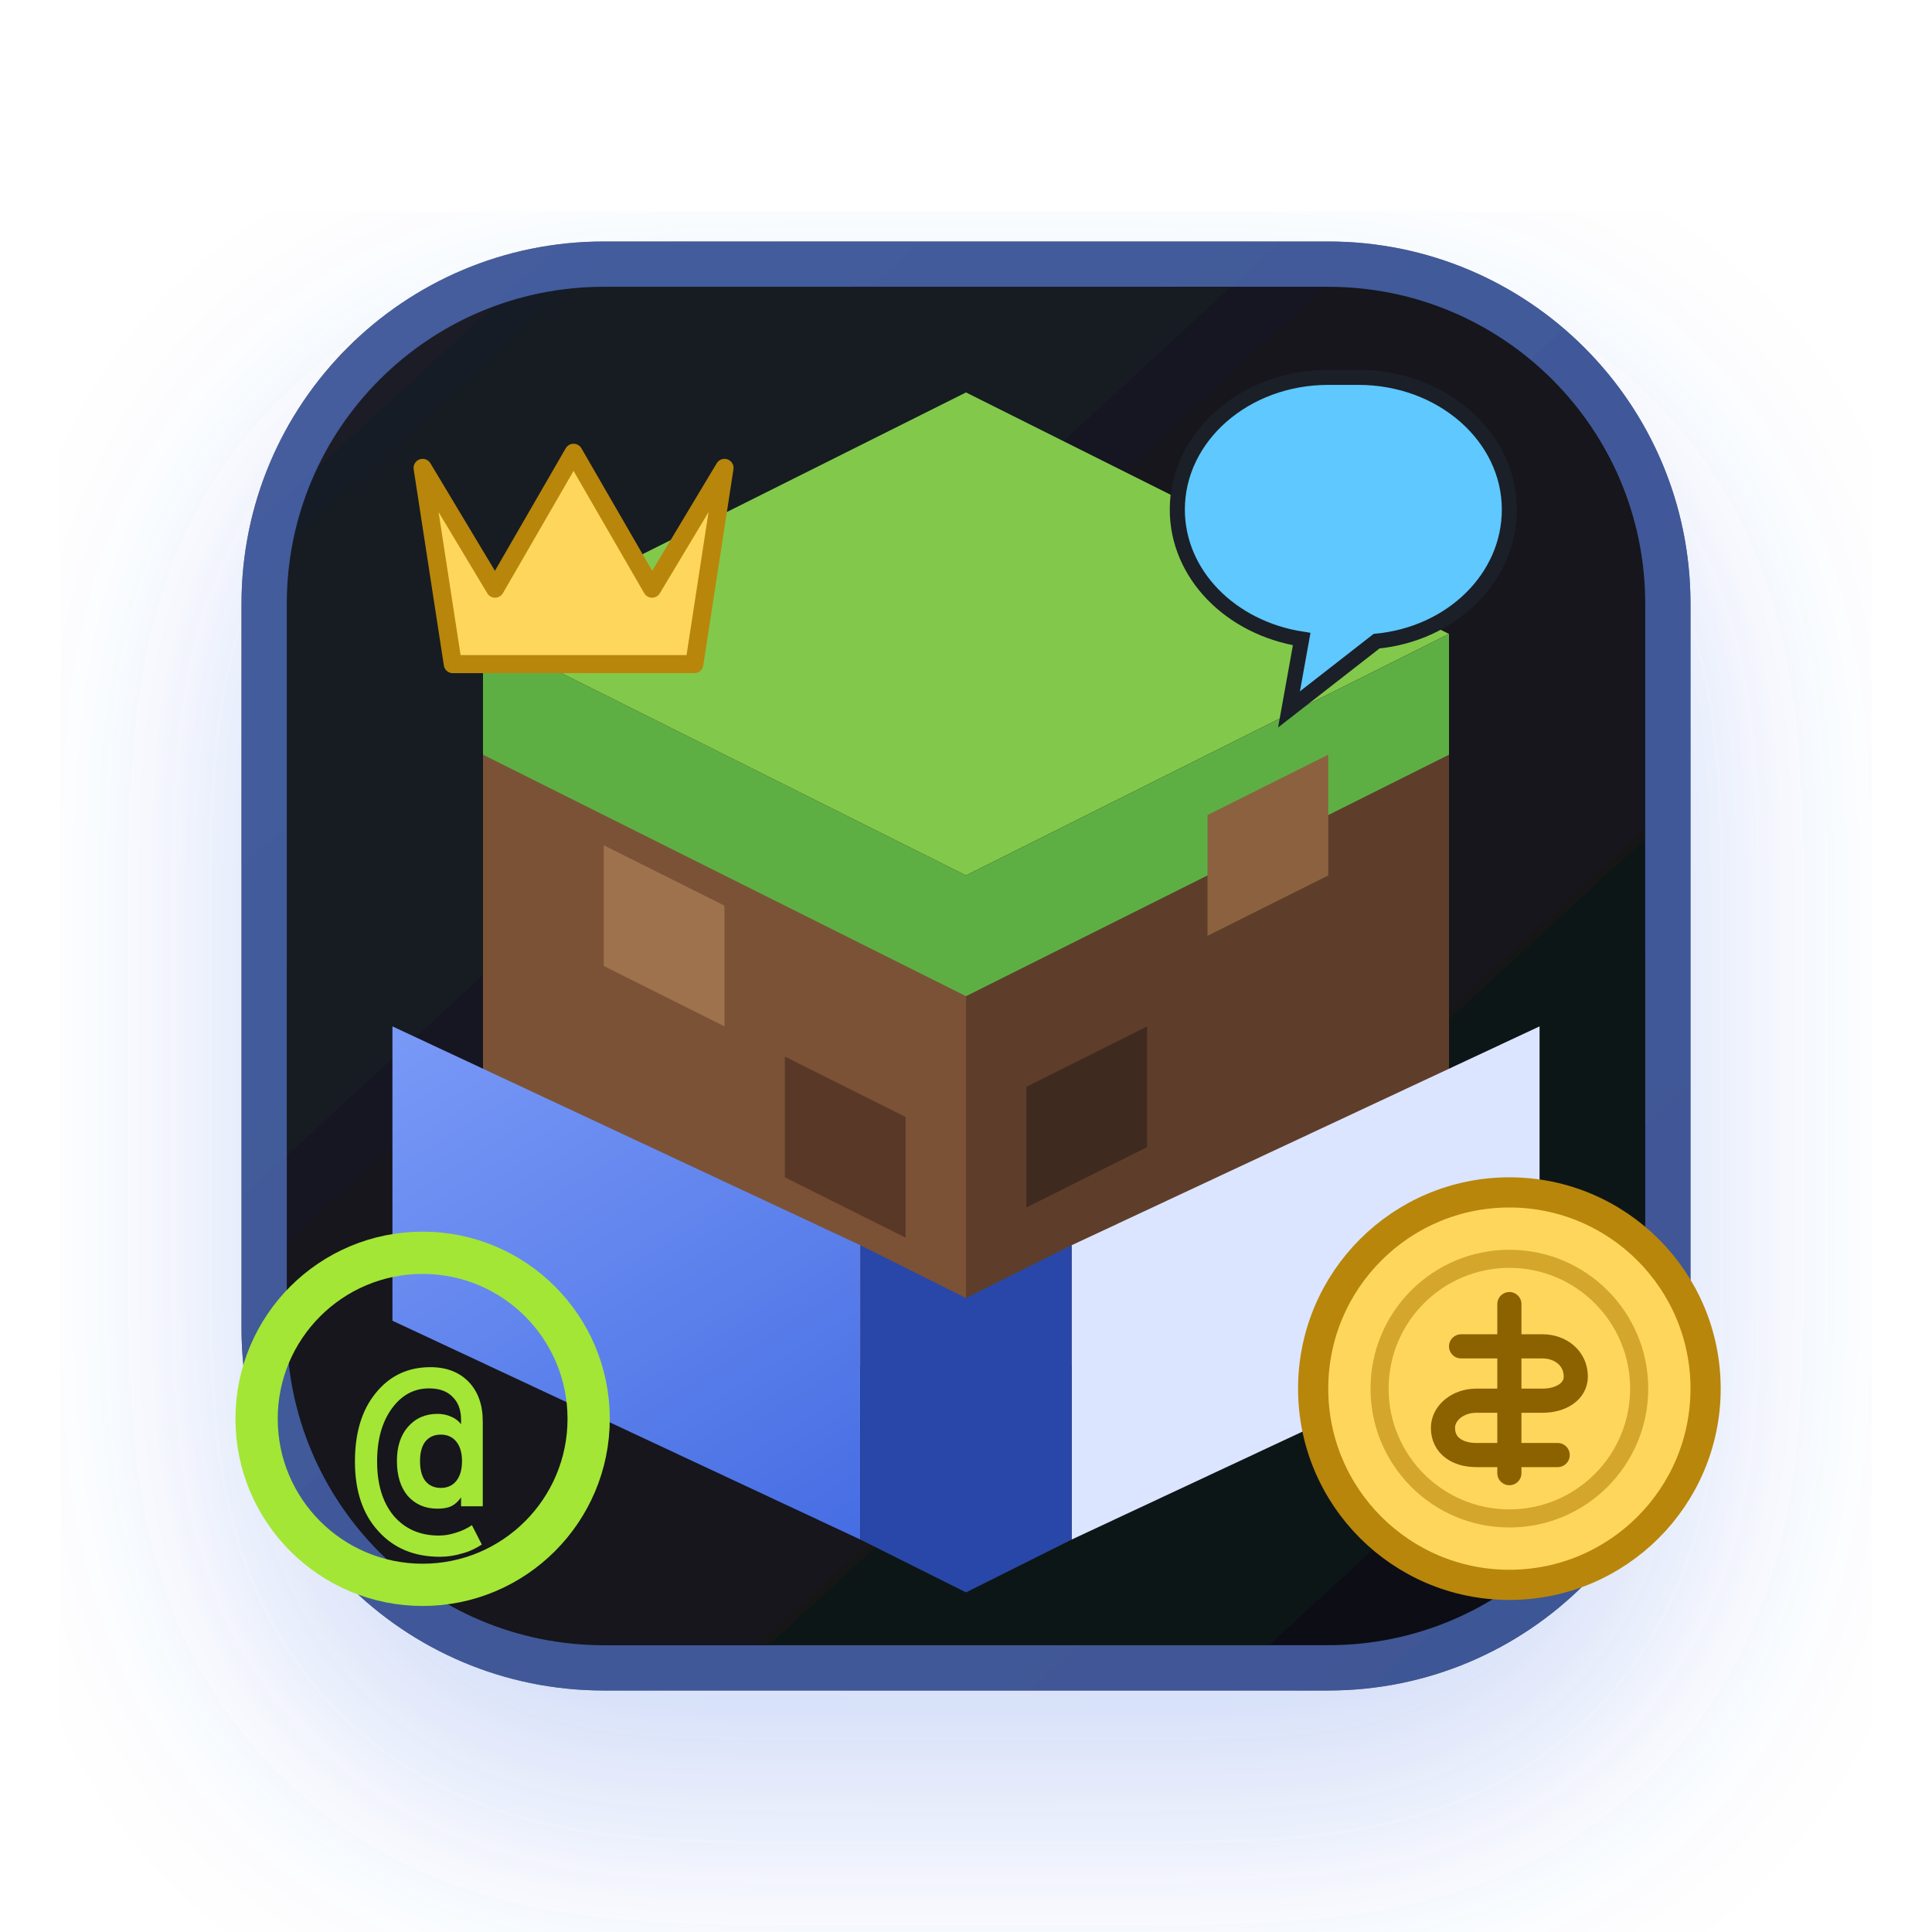
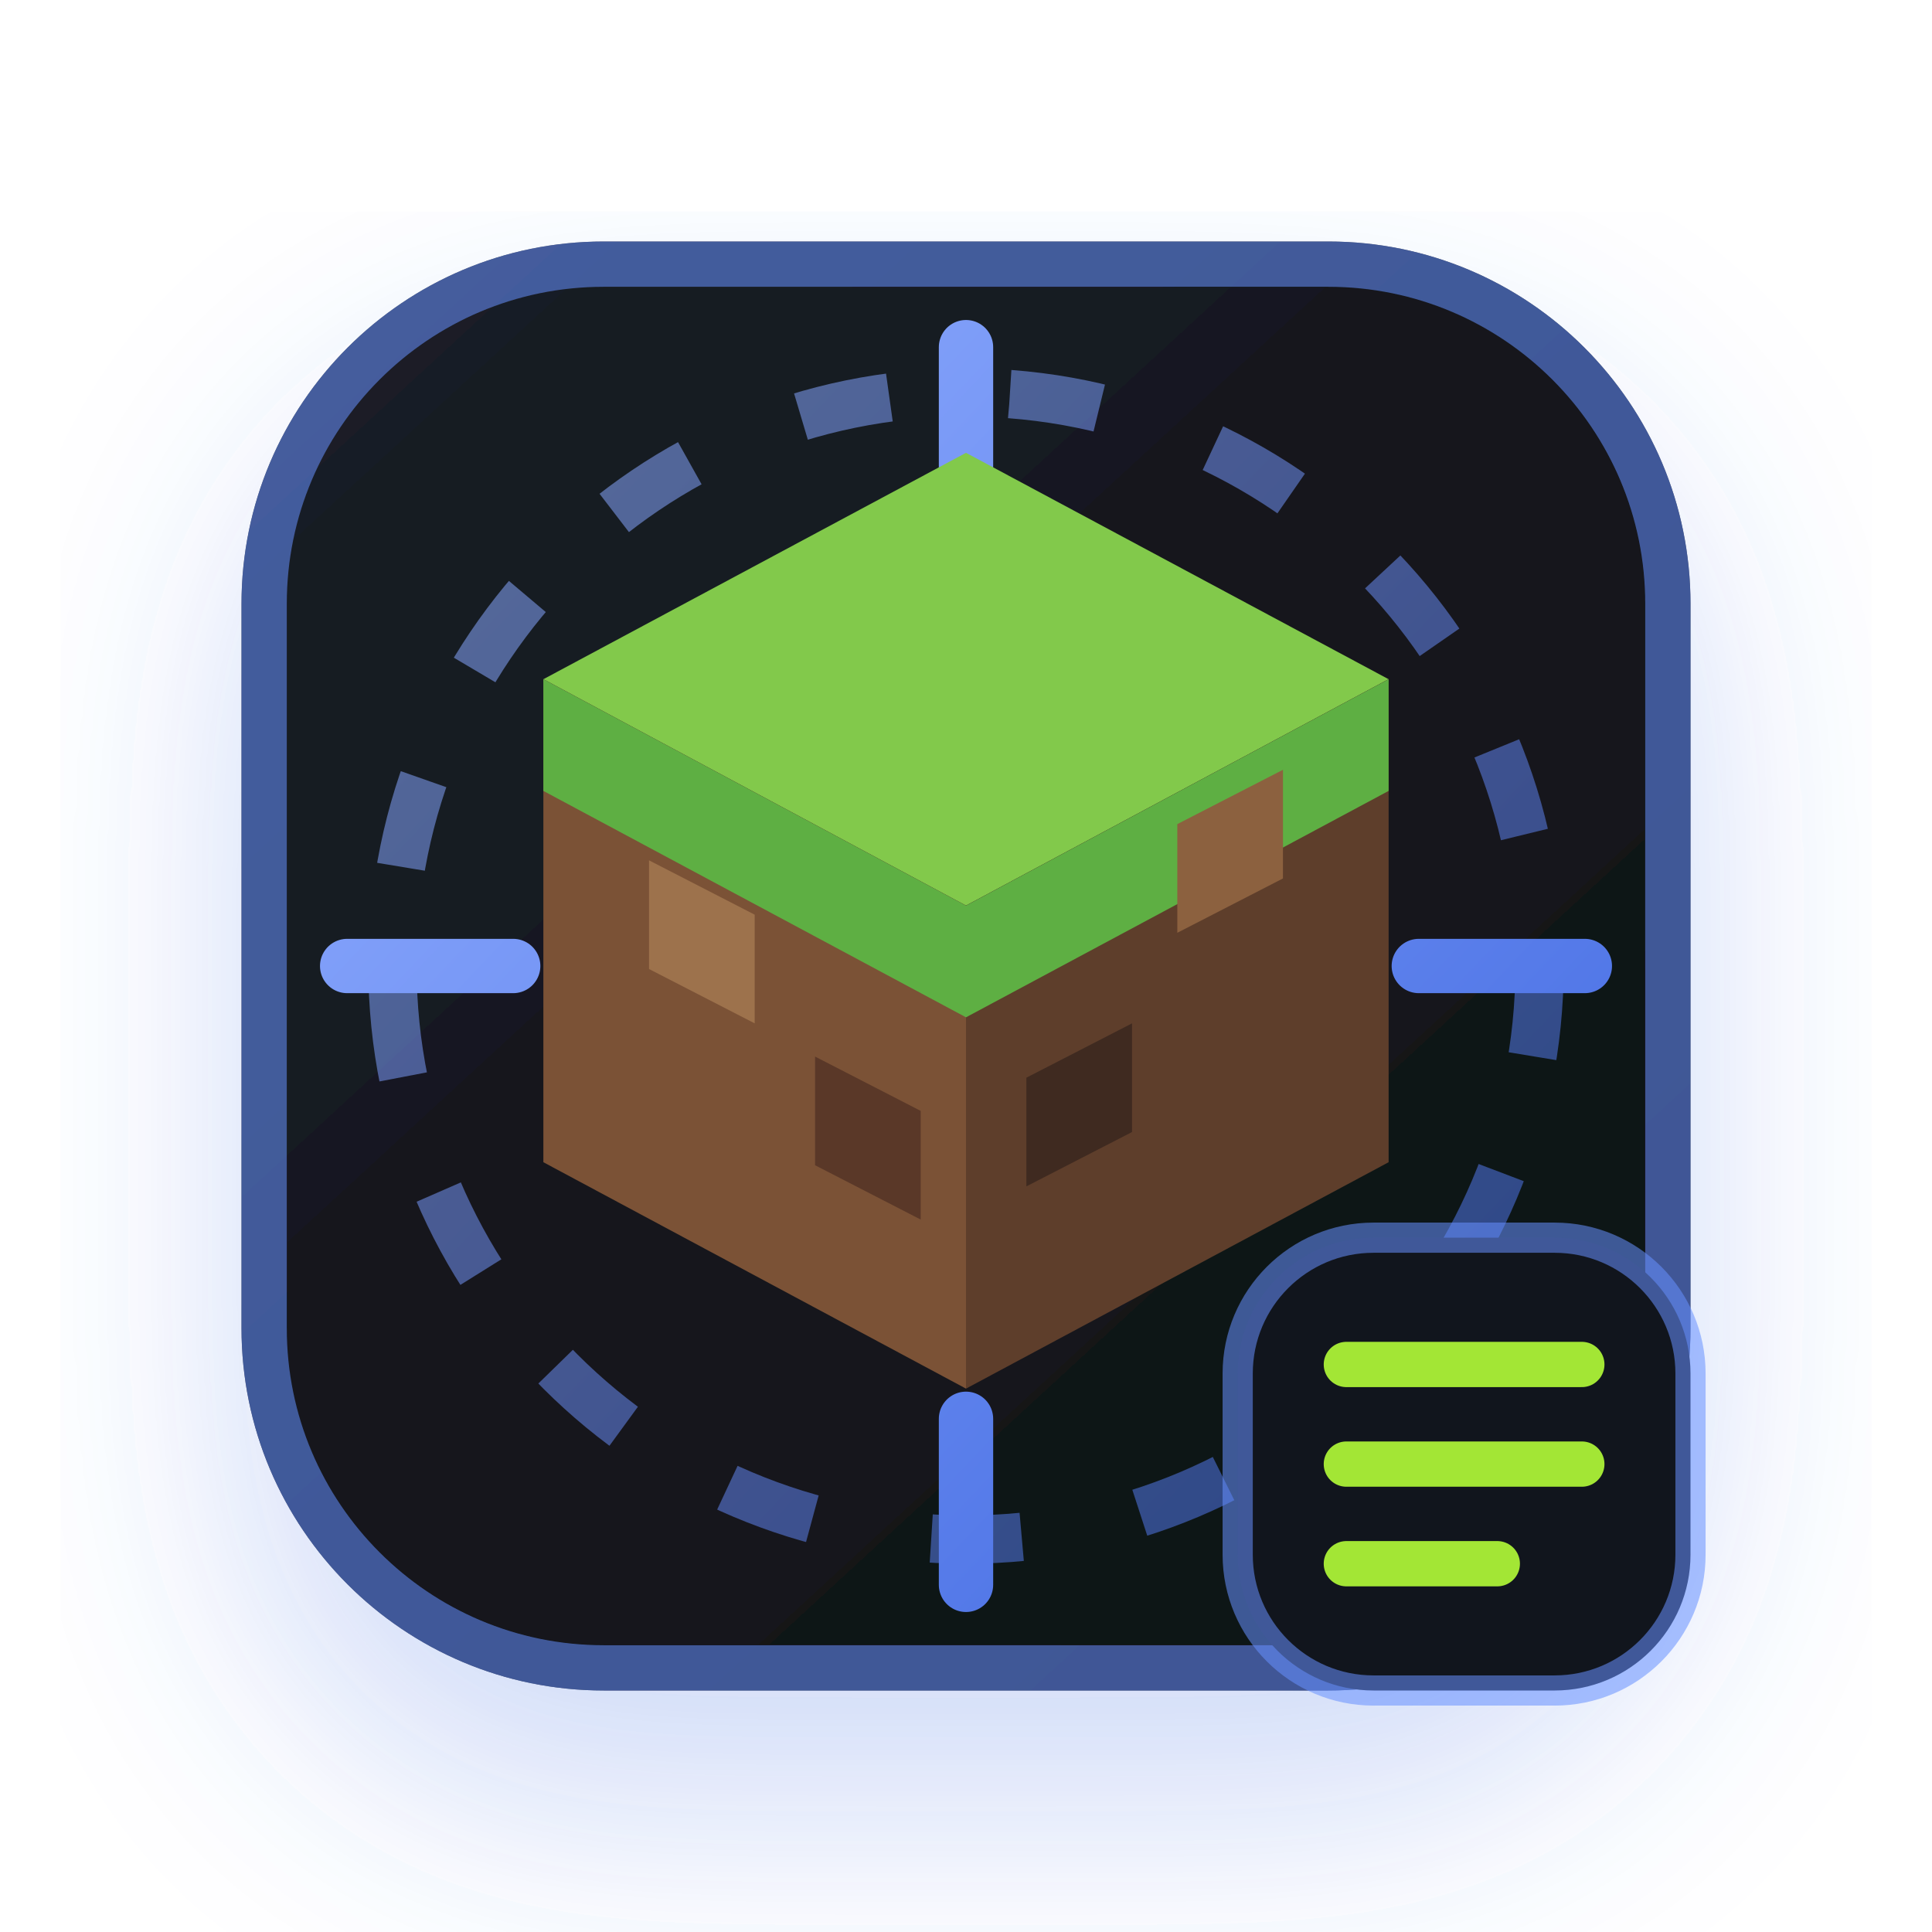
<svg xmlns="http://www.w3.org/2000/svg" width="64" height="64" viewBox="0 0 64 64" fill="none">
  <defs>
-     <linearGradient id="es-bg" x1="9" y1="7" x2="55" y2="57" gradientUnits="userSpaceOnUse">
+     <linearGradient id="sd-bg" x1="9" y1="7" x2="55" y2="57" gradientUnits="userSpaceOnUse">
      <stop stop-color="#1B1F27" />
      <stop offset="1" stop-color="#0D0F13" />
    </linearGradient>
-     <linearGradient id="es-blue" x1="16" y1="21" x2="34" y2="50" gradientUnits="userSpaceOnUse">
+     <linearGradient id="sd-ring" x1="12" y1="14" x2="52" y2="52" gradientUnits="userSpaceOnUse">
      <stop stop-color="#8FACFF" />
      <stop offset="1" stop-color="#4169E1" />
    </linearGradient>
-     <filter id="es-shadow" x="2" y="3" width="60" height="61" filterUnits="userSpaceOnUse">
+     <filter id="sd-shadow" x="2" y="3" width="60" height="61" filterUnits="userSpaceOnUse">
      <feDropShadow dx="0" dy="4" stdDeviation="4" flood-color="#4169E1" flood-opacity="0.24" />
    </filter>
  </defs>
-   <g filter="url(#es-shadow)">
-     <rect x="8" y="8" width="48" height="48" rx="12" fill="url(#es-bg)" />
+   <g filter="url(#sd-shadow)">
+     <rect x="8" y="8" width="48" height="48" rx="12" fill="url(#sd-bg)" />
    <rect x="8.75" y="8.75" width="46.5" height="46.5" rx="11.25" stroke="#6690FF" stroke-opacity="0.55" stroke-width="1.5" />
  </g>
-   <path d="M32 13L48 21L32 29L16 21L32 13Z" fill="#82C94B" />
-   <path d="M16 21L32 29V47L16 39V21Z" fill="#7B5236" />
-   <path d="M48 21L32 29V47L48 39V21Z" fill="#5E3E2B" />
-   <path d="M16 21L32 29L48 21V25L32 33L16 25V21Z" fill="#5EAF43" />
-   <path d="M20 28L24 30V34L20 32V28Z" fill="#9D724C" />
-   <path d="M26 35L30 37V41L26 39V35Z" fill="#5A3828" />
-   <path d="M40 27L44 25V29L40 31V27Z" fill="#8C613F" />
-   <path d="M34 36L38 34V38L34 40V36Z" fill="#3F2A20" />
-   <path d="M13 34L28.5 41.25V51L13 43.75V34Z" fill="url(#es-blue)" />
-   <path d="M51 34L35.5 41.25V51L51 43.75V34Z" fill="#DCE5FF" />
-   <path d="M28.5 41.25L32 43L35.5 41.25V51L32 52.75L28.5 51V41.25Z" fill="#2847A8" />
-   <path d="M14 15.5L16.4 19.5L19 15L21.6 19.5L24 15.5L23 22H15L14 15.5Z" fill="#FFD65C" stroke="#B8860B" stroke-width="0.6" stroke-linejoin="round" />
-   <path d="M44 12.5C41.24 12.5 39 14.46 39 16.88C39 19.02 40.76 20.8 43.12 21.17L42.7 23.5L45.6 21.24C48.09 21 50 19.14 50 16.88C50 14.46 47.76 12.5 45 12.5H44Z" fill="#5EC8FF" stroke="#1B1F27" stroke-width="0.5" />
-   <circle cx="50" cy="46" r="6.5" fill="#FFD65C" stroke="#B8860B" stroke-width="1" />
-   <circle cx="50" cy="46" r="4.3" fill="none" stroke="#B8860B" stroke-width="0.6" stroke-opacity="0.6" />
-   <path d="M50 43.2V48.8M48.4 44.6H51.1C51.7 44.6 52.2 45 52.2 45.6C52.2 46.1 51.7 46.4 51.1 46.4H48.9C48.3 46.4 47.8 46.8 47.8 47.3C47.8 47.9 48.3 48.2 48.9 48.2H51.6" stroke="#8C6100" stroke-width="0.8" stroke-linecap="round" />
-   <circle cx="14" cy="47" r="5.5" fill="none" stroke="#A3E635" stroke-width="1.4" />
-   <text x="14" y="50.4" text-anchor="middle" font-family="ui-monospace, Menlo, monospace" font-size="7.5" font-weight="700" fill="#A3E635">@</text>
+   <circle cx="32" cy="32" r="19" stroke="url(#sd-ring)" stroke-width="1.6" stroke-opacity="0.55" stroke-dasharray="3 4" />
+   <path d="M32 11.5V17M32 47V52.5M11.5 32H17M47 32H52.5" stroke="url(#sd-ring)" stroke-width="1.8" stroke-linecap="round" />
+   <path d="M32 15L46 22.5L32 30L18 22.5L32 15Z" fill="#82C94B" />
+   <path d="M18 22.5L32 30V46L18 38.5V22.5Z" fill="#7B5236" />
+   <path d="M46 22.5L32 30V46L46 38.5V22.5Z" fill="#5E3E2B" />
+   <path d="M18 22.5L32 30L46 22.5V26.2L32 33.7L18 26.2V22.5Z" fill="#5EAF43" />
+   <path d="M21.5 28.5L25 30.3V33.9L21.5 32.1V28.5Z" fill="#9D724C" />
+   <path d="M27 35L30.5 36.8V40.4L27 38.6V35Z" fill="#5A3828" />
+   <path d="M39 27.3L42.5 25.5V29.1L39 30.9V27.3Z" fill="#8C613F" />
+   <path d="M34 35.7L37.5 33.9V37.5L34 39.3V35.7Z" fill="#3F2A20" />
+   <rect x="41" y="41" width="15" height="15" rx="4.5" fill="#11151d" stroke="#6690FF" stroke-opacity="0.55" stroke-width="1" />
+   <path d="M44.6 45.2H52.4M44.6 48.5H52.4M44.6 51.8H49.6" stroke="#A3E635" stroke-width="1.5" stroke-linecap="round" />
</svg>
